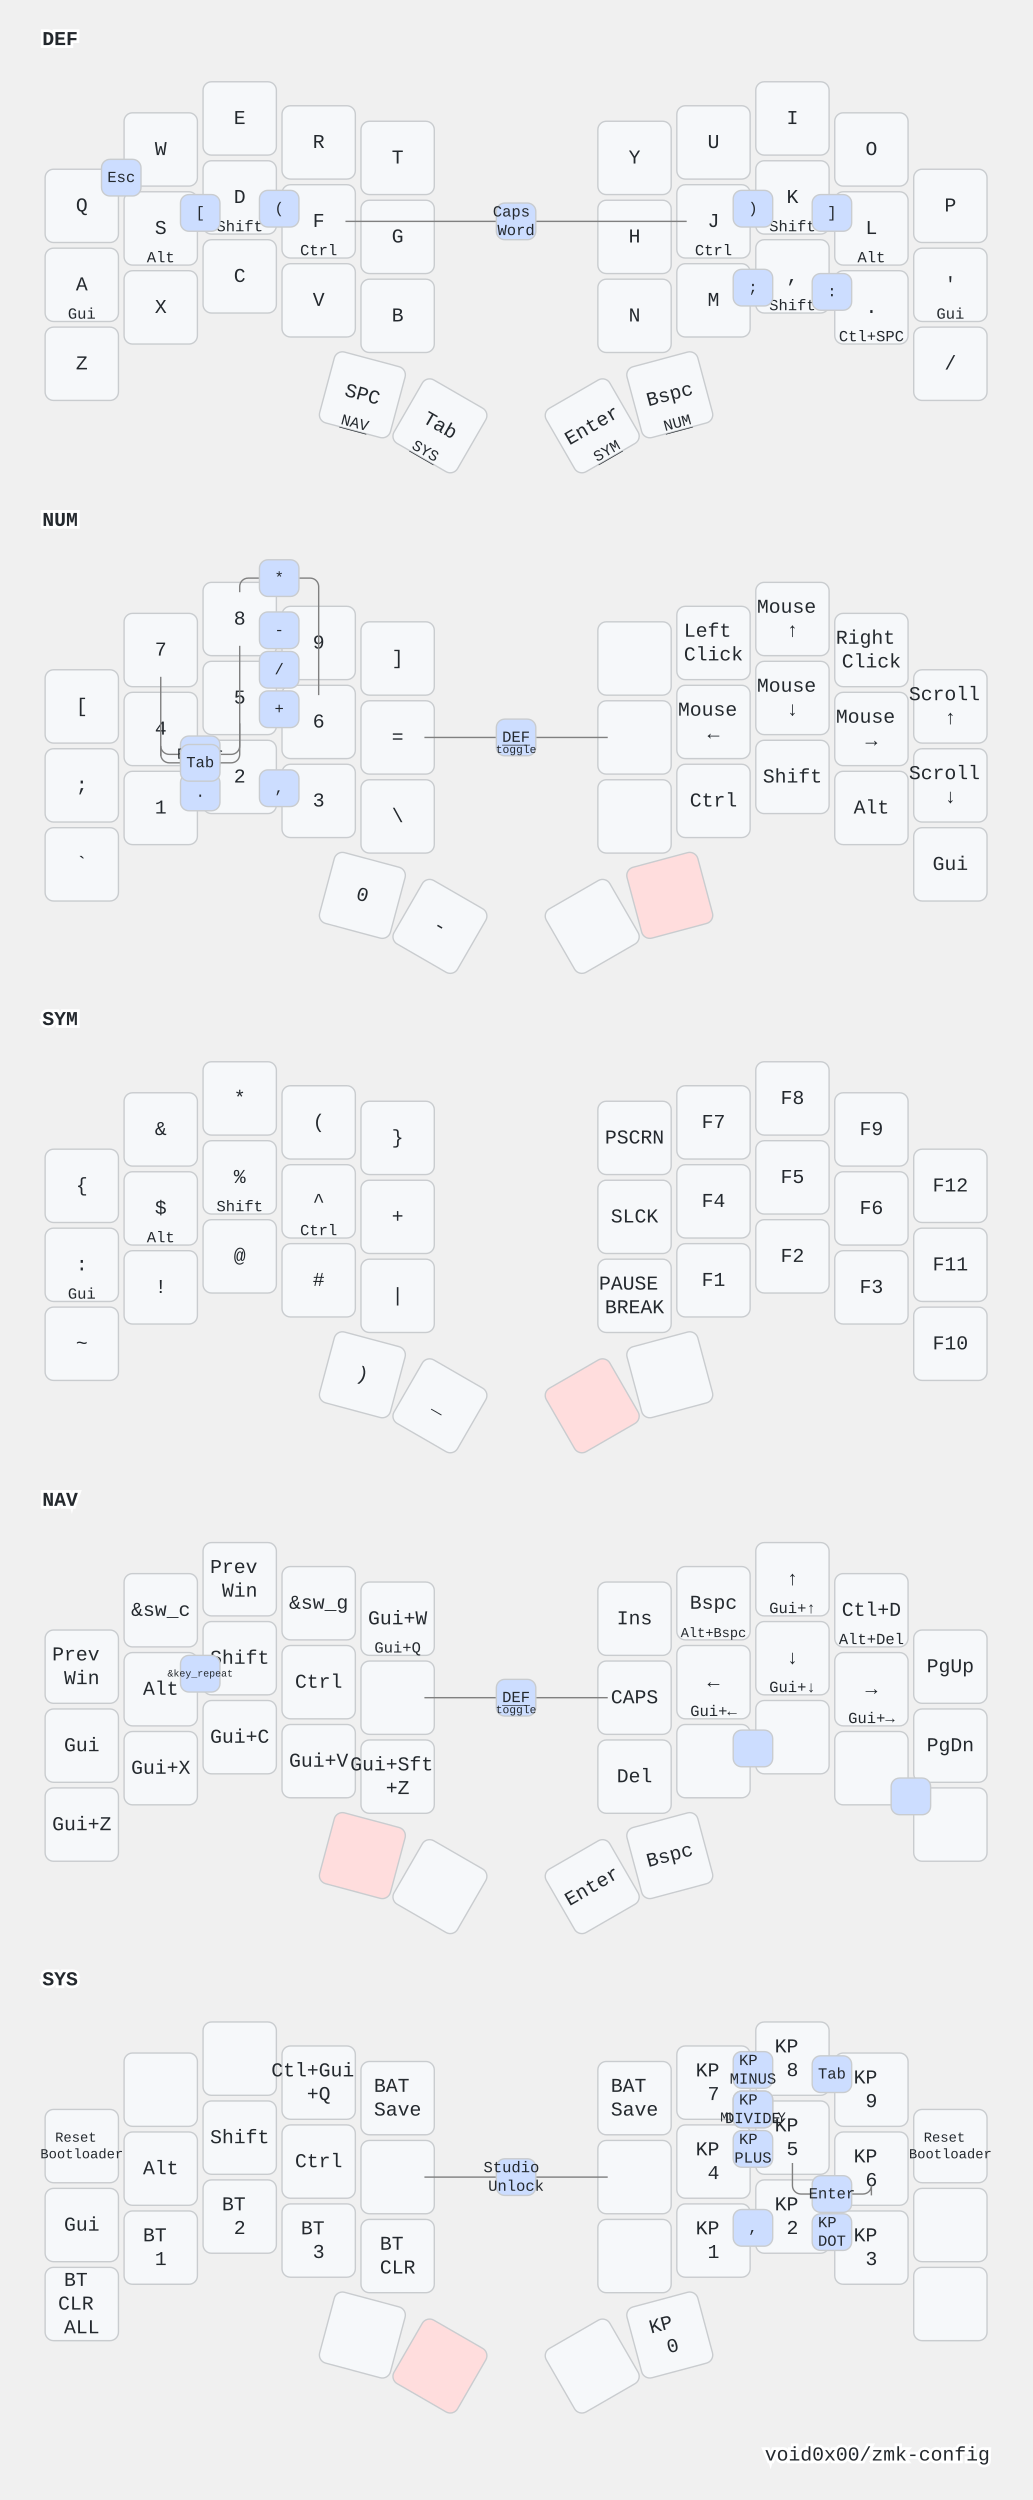
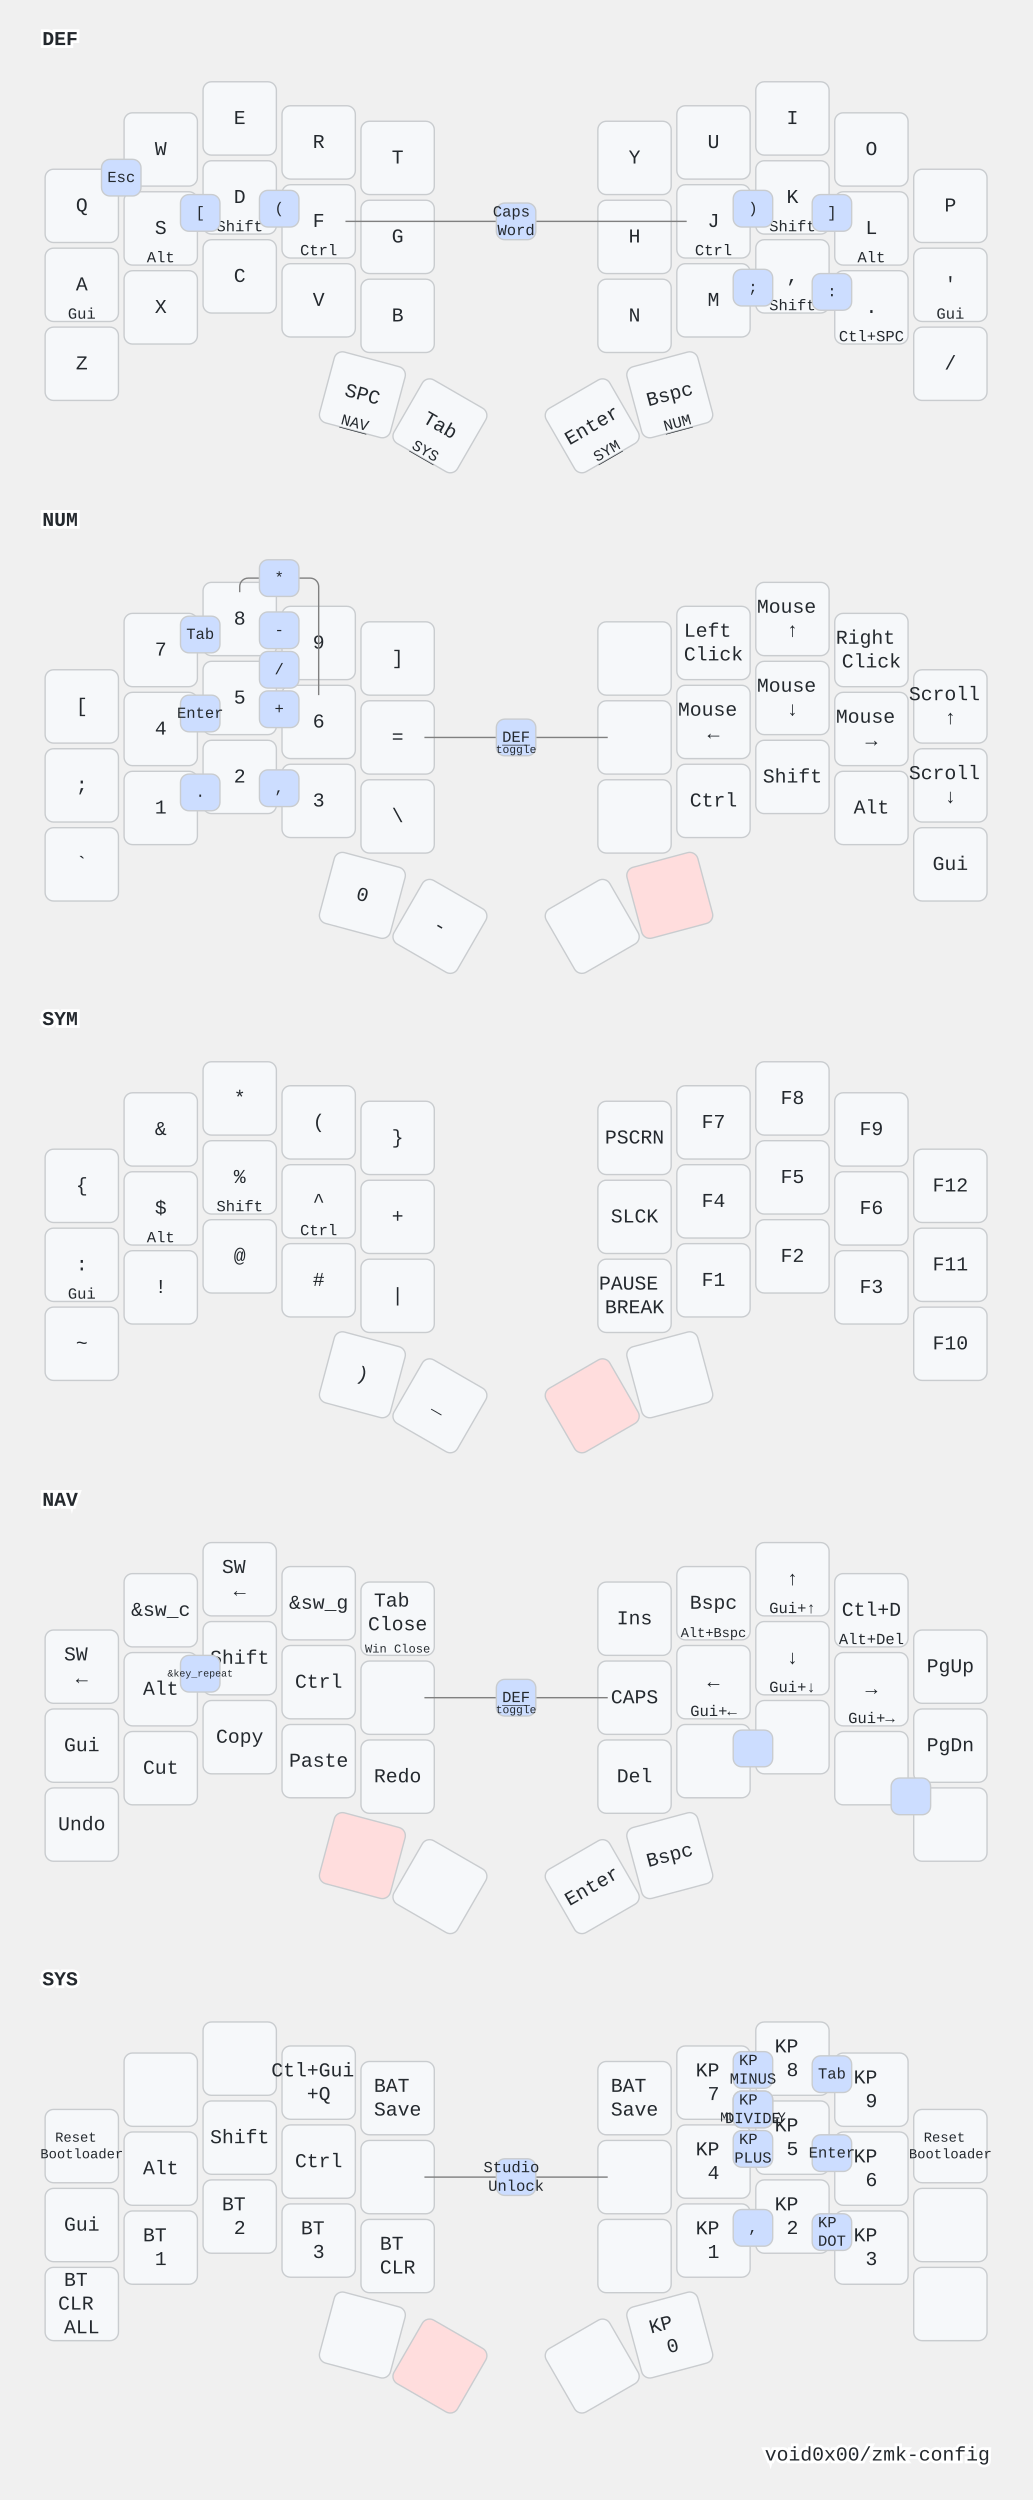
<svg xmlns="http://www.w3.org/2000/svg" xmlns:xlink="http://www.w3.org/1999/xlink" width="732" height="1773" viewBox="0 0 732 1773" class="keymap">
  <defs>/* start glyphs */
<svg id="mdi:play-pause">
      <svg id="mdi-play-pause" viewBox="0 0 24 24">
        <path d="M3,5V19L11,12M13,19H16V5H13M18,5V19H21V5" />
      </svg>
    </svg>
    <svg id="mdi:skip-backward">
      <svg id="mdi-skip-backward" viewBox="0 0 24 24">
        <path d="M20,5V19L13,12M6,5V19H4V5M13,5V19L6,12" />
      </svg>
    </svg>
    <svg id="mdi:skip-forward">
      <svg id="mdi-skip-forward" viewBox="0 0 24 24">
        <path d="M4,5V19L11,12M18,5V19H20V5M11,5V19L18,12" />
      </svg>
    </svg>
    <svg id="mdi:volume-high">
      <svg id="mdi-volume-high" viewBox="0 0 24 24">
        <path d="M14,3.23V5.29C16.89,6.15 19,8.83 19,12C19,15.17 16.89,17.84 14,18.7V20.77C18,19.86 21,16.28 21,12C21,7.72 18,4.14 14,3.23M16.5,12C16.5,10.23 15.5,8.71 14,7.97V16C15.5,15.29 16.5,13.76 16.5,12M3,9V15H7L12,20V4L7,9H3Z" />
      </svg>
    </svg>
    <svg id="mdi:volume-medium">
      <svg id="mdi-volume-medium" viewBox="0 0 24 24">
        <path d="M5,9V15H9L14,20V4L9,9M18.5,12C18.5,10.23 17.5,8.71 16,7.97V16C17.5,15.29 18.5,13.76 18.5,12Z" />
      </svg>
    </svg>
    <svg id="mdi:volume-off">
      <svg id="mdi-volume-off" viewBox="0 0 24 24">
        <path d="M12,4L9.91,6.09L12,8.18M4.27,3L3,4.27L7.73,9H3V15H7L12,20V13.27L16.25,17.53C15.58,18.04 14.83,18.46 14,18.7V20.77C15.38,20.45 16.63,19.82 17.68,18.96L19.73,21L21,19.73L12,10.73M19,12C19,12.94 18.8,13.82 18.46,14.64L19.97,16.15C20.62,14.91 21,13.5 21,12C21,7.72 18,4.14 14,3.23V5.29C16.89,6.15 19,8.83 19,12M16.5,12C16.5,10.23 15.5,8.71 14,7.97V10.18L16.45,12.63C16.5,12.43 16.5,12.21 16.5,12Z" />
      </svg>
    </svg>
  </defs>/* end glyphs */
<style>/* inherit to force styles through use tags */
svg path {
    fill: inherit;
}

/* font and background color specifications */
svg.keymap {
    font-family: SFMono-Regular,Consolas,Liberation Mono,Menlo,monospace;
    font-size: 14px;
    font-kerning: normal;
    text-rendering: optimizeLegibility;
    fill: #24292e;
}

/* default key styling */
rect.key {
    fill: #f6f8fa;
}

rect.key, rect.combo {
    stroke: #c9cccf;
    stroke-width: 1;
}

/* default key side styling, only used is draw_key_sides is set */
rect.side {
    filter: brightness(90%);
}

/* color accent for combo boxes */
rect.combo, rect.combo-separate {
    fill: #cdf;
}

/* color accent for held keys */
rect.held, rect.combo.held {
    fill: #fdd;
}

/* color accent for ghost (optional) keys */
rect.ghost, rect.combo.ghost {
    stroke-dasharray: 4, 4;
    stroke-width: 2;
}

text {
    text-anchor: middle;
    dominant-baseline: middle;
}

/* styling for layer labels */
text.label {
    font-weight: bold;
    text-anchor: start;
    stroke: white;
    stroke-width: 4;
    paint-order: stroke;
}

/* styling for optional footer */
text.footer {
    text-anchor: end;
    dominant-baseline: auto;
    stroke: white;
    stroke-width: 4;
    paint-order: stroke;
}

/* styling for combo tap, and key non-tap label text */
text.combo, text.hold, text.shifted, text.left, text.right, text.tl, text.tr, text.bl, text.br {
    font-size: 11px;
}

text.hold, text.bl, text.br {
    text-anchor: middle;
    dominant-baseline: auto;
}

text.shifted, text.tl, text.tr {
    text-anchor: middle;
    dominant-baseline: hanging;
}

text.left, text.tl, text.bl {
    text-anchor: start;
}

text.right, text.tr, text.br {
    text-anchor: end;
}

text.layer-activator {
    text-decoration: underline;
}

/* styling for hold/shifted label text in combo box */
text.combo.hold, text.combo.shifted, text.combo.left, text.combo.right {
    font-size: 8px;
}

/* lighter symbol for transparent keys */
text.trans {
    fill: #7b7e81;
}

/* styling for combo dendrons */
path.combo {
    stroke-width: 1;
    stroke: gray;
    fill: none;
}

/* Start Tabler Icons Cleanup */
/* cannot use height/width with glyphs */
.icon-tabler &gt; path {
    fill: inherit;
    stroke: inherit;
    stroke-width: 2;
}
/* hide tabler's default box */
.icon-tabler &gt; path[stroke="none"][fill="none"] {
    visibility: hidden;
}
/* End Tabler Icons Cleanup */

@media (prefers-color-scheme: dark) {
svg.keymap { fill: #d1d6db; }
rect.key { fill: #3f4750; }
rect.key, rect.combo { stroke: #60666c; }
rect.combo, rect.combo-separate { fill: #1f3d7a; }
rect.held, rect.combo.held { fill: #854747; }
text.label, text.footer { stroke: black; }
text.trans { fill: #7e8184; }
path.combo { stroke: #7f7f7f; }

}</style>
  <g transform="translate(30, 0)" class="layer-DEF">
    <text x="0" y="28" class="label" id="DEF">DEF</text>
    <g transform="translate(0, 56)">
      <g transform="translate(28, 90)" class="key keypos-0">
        <rect rx="6" ry="6" x="-26" y="-26" width="52" height="52" class="key" />
        <text x="0" y="0" class="key tap">Q</text>
      </g>
      <g transform="translate(84, 50)" class="key keypos-1">
        <rect rx="6" ry="6" x="-26" y="-26" width="52" height="52" class="key" />
        <text x="0" y="0" class="key tap">W</text>
      </g>
      <g transform="translate(140, 28)" class="key keypos-2">
        <rect rx="6" ry="6" x="-26" y="-26" width="52" height="52" class="key" />
        <text x="0" y="0" class="key tap">E</text>
      </g>
      <g transform="translate(196, 45)" class="key keypos-3">
        <rect rx="6" ry="6" x="-26" y="-26" width="52" height="52" class="key" />
        <text x="0" y="0" class="key tap">R</text>
      </g>
      <g transform="translate(252, 56)" class="key keypos-4">
        <rect rx="6" ry="6" x="-26" y="-26" width="52" height="52" class="key" />
        <text x="0" y="0" class="key tap">T</text>
      </g>
      <g transform="translate(420, 56)" class="key keypos-5">
        <rect rx="6" ry="6" x="-26" y="-26" width="52" height="52" class="key" />
        <text x="0" y="0" class="key tap">Y</text>
      </g>
      <g transform="translate(476, 45)" class="key keypos-6">
        <rect rx="6" ry="6" x="-26" y="-26" width="52" height="52" class="key" />
        <text x="0" y="0" class="key tap">U</text>
      </g>
      <g transform="translate(532, 28)" class="key keypos-7">
        <rect rx="6" ry="6" x="-26" y="-26" width="52" height="52" class="key" />
        <text x="0" y="0" class="key tap">I</text>
      </g>
      <g transform="translate(588, 50)" class="key keypos-8">
        <rect rx="6" ry="6" x="-26" y="-26" width="52" height="52" class="key" />
        <text x="0" y="0" class="key tap">O</text>
      </g>
      <g transform="translate(644, 90)" class="key keypos-9">
        <rect rx="6" ry="6" x="-26" y="-26" width="52" height="52" class="key" />
        <text x="0" y="0" class="key tap">P</text>
      </g>
      <g transform="translate(28, 146)" class="key keypos-10">
        <rect rx="6" ry="6" x="-26" y="-26" width="52" height="52" class="key" />
        <text x="0" y="0" class="key tap">A</text>
        <text x="0" y="24" class="key hold">Gui</text>
      </g>
      <g transform="translate(84, 106)" class="key keypos-11">
        <rect rx="6" ry="6" x="-26" y="-26" width="52" height="52" class="key" />
        <text x="0" y="0" class="key tap">S</text>
        <text x="0" y="24" class="key hold">Alt</text>
      </g>
      <g transform="translate(140, 84)" class="key keypos-12">
        <rect rx="6" ry="6" x="-26" y="-26" width="52" height="52" class="key" />
        <text x="0" y="0" class="key tap">D</text>
        <text x="0" y="24" class="key hold">Shift</text>
      </g>
      <g transform="translate(196, 101)" class="key keypos-13">
        <rect rx="6" ry="6" x="-26" y="-26" width="52" height="52" class="key" />
        <text x="0" y="0" class="key tap">F</text>
        <text x="0" y="24" class="key hold">Ctrl</text>
      </g>
      <g transform="translate(252, 112)" class="key keypos-14">
        <rect rx="6" ry="6" x="-26" y="-26" width="52" height="52" class="key" />
        <text x="0" y="0" class="key tap">G</text>
      </g>
      <g transform="translate(420, 112)" class="key keypos-15">
        <rect rx="6" ry="6" x="-26" y="-26" width="52" height="52" class="key" />
        <text x="0" y="0" class="key tap">H</text>
      </g>
      <g transform="translate(476, 101)" class="key keypos-16">
        <rect rx="6" ry="6" x="-26" y="-26" width="52" height="52" class="key" />
        <text x="0" y="0" class="key tap">J</text>
        <text x="0" y="24" class="key hold">Ctrl</text>
      </g>
      <g transform="translate(532, 84)" class="key keypos-17">
        <rect rx="6" ry="6" x="-26" y="-26" width="52" height="52" class="key" />
        <text x="0" y="0" class="key tap">K</text>
        <text x="0" y="24" class="key hold">Shift</text>
      </g>
      <g transform="translate(588, 106)" class="key keypos-18">
        <rect rx="6" ry="6" x="-26" y="-26" width="52" height="52" class="key" />
        <text x="0" y="0" class="key tap">L</text>
        <text x="0" y="24" class="key hold">Alt</text>
      </g>
      <g transform="translate(644, 146)" class="key keypos-19">
        <rect rx="6" ry="6" x="-26" y="-26" width="52" height="52" class="key" />
        <text x="0" y="0" class="key tap">'</text>
        <text x="0" y="24" class="key hold">Gui</text>
      </g>
      <g transform="translate(28, 202)" class="key keypos-20">
        <rect rx="6" ry="6" x="-26" y="-26" width="52" height="52" class="key" />
        <text x="0" y="0" class="key tap">Z</text>
      </g>
      <g transform="translate(84, 162)" class="key keypos-21">
        <rect rx="6" ry="6" x="-26" y="-26" width="52" height="52" class="key" />
        <text x="0" y="0" class="key tap">X</text>
      </g>
      <g transform="translate(140, 140)" class="key keypos-22">
        <rect rx="6" ry="6" x="-26" y="-26" width="52" height="52" class="key" />
        <text x="0" y="0" class="key tap">C</text>
      </g>
      <g transform="translate(196, 157)" class="key keypos-23">
        <rect rx="6" ry="6" x="-26" y="-26" width="52" height="52" class="key" />
        <text x="0" y="0" class="key tap">V</text>
      </g>
      <g transform="translate(252, 168)" class="key keypos-24">
        <rect rx="6" ry="6" x="-26" y="-26" width="52" height="52" class="key" />
        <text x="0" y="0" class="key tap">B</text>
      </g>
      <g transform="translate(420, 168)" class="key keypos-25">
        <rect rx="6" ry="6" x="-26" y="-26" width="52" height="52" class="key" />
        <text x="0" y="0" class="key tap">N</text>
      </g>
      <g transform="translate(476, 157)" class="key keypos-26">
        <rect rx="6" ry="6" x="-26" y="-26" width="52" height="52" class="key" />
        <text x="0" y="0" class="key tap">M</text>
      </g>
      <g transform="translate(532, 140)" class="key keypos-27">
        <rect rx="6" ry="6" x="-26" y="-26" width="52" height="52" class="key" />
        <text x="0" y="0" class="key tap">,</text>
        <text x="0" y="24" class="key hold">Shift</text>
      </g>
      <g transform="translate(588, 162)" class="key keypos-28">
        <rect rx="6" ry="6" x="-26" y="-26" width="52" height="52" class="key" />
        <text x="0" y="0" class="key tap">.</text>
        <text x="0" y="24" class="key hold">Ctl+SPC</text>
      </g>
      <g transform="translate(644, 202)" class="key keypos-29">
        <rect rx="6" ry="6" x="-26" y="-26" width="52" height="52" class="key" />
        <text x="0" y="0" class="key tap">/</text>
      </g>
      <g transform="translate(227, 224) rotate(15.0)" class="key keypos-30">
        <rect rx="6" ry="6" x="-26" y="-26" width="52" height="52" class="key" />
        <text x="0" y="0" class="key tap">SPC</text>
        <a href="#NAV">
          <text x="0" y="24" class="key hold layer-activator">NAV</text>
        </a>
      </g>
      <g transform="translate(282, 246) rotate(30.0)" class="key keypos-31">
        <rect rx="6" ry="6" x="-26" y="-26" width="52" height="52" class="key" />
        <text x="0" y="0" class="key tap">Tab</text>
        <a href="#SYS">
          <text x="0" y="24" class="key hold layer-activator">SYS</text>
        </a>
      </g>
      <g transform="translate(390, 246) rotate(-30.0)" class="key keypos-32">
        <rect rx="6" ry="6" x="-26" y="-26" width="52" height="52" class="key" />
        <text x="0" y="0" class="key tap">Enter</text>
        <a href="#SYM">
          <text x="0" y="24" class="key hold layer-activator">SYM</text>
        </a>
      </g>
      <g transform="translate(445, 224) rotate(-15.0)" class="key keypos-33">
        <rect rx="6" ry="6" x="-26" y="-26" width="52" height="52" class="key" />
        <text x="0" y="0" class="key tap">Bspc</text>
        <a href="#NUM">
          <text x="0" y="24" class="key hold layer-activator">NUM</text>
        </a>
      </g>
      <g class="combo combopos-0">
        <rect rx="6" ry="6" x="42" y="57" width="28" height="26" class="combo" />
        <text x="56" y="70" class="combo tap">Esc</text>
      </g>
      <g class="combo combopos-1">
        <rect rx="6" ry="6" x="154" y="79" width="28" height="26" class="combo" />
        <text x="168" y="92" class="combo tap">(</text>
      </g>
      <g class="combo combopos-2">
        <rect rx="6" ry="6" x="490" y="79" width="28" height="26" class="combo" />
        <text x="504" y="92" class="combo tap">)</text>
      </g>
      <g class="combo combopos-3">
        <rect rx="6" ry="6" x="98" y="82" width="28" height="26" class="combo" />
        <text x="112" y="95" class="combo tap">[</text>
      </g>
      <g class="combo combopos-4">
        <rect rx="6" ry="6" x="546" y="82" width="28" height="26" class="combo" />
        <text x="560" y="95" class="combo tap">]</text>
      </g>
      <g class="combo combopos-5">
        <rect rx="6" ry="6" x="490" y="135" width="28" height="26" class="combo" />
        <text x="504" y="148" class="combo tap">;</text>
      </g>
      <g class="combo combopos-6">
        <rect rx="6" ry="6" x="546" y="138" width="28" height="26" class="combo" />
        <text x="560" y="151" class="combo tap">:</text>
      </g>
      <g class="combo combopos-7">
        <path d="M336,101 l-121,0" class="combo" />
        <path d="M336,101 l121,0" class="combo" />
        <rect rx="6" ry="6" x="322" y="88" width="28" height="26" class="combo" />
        <text x="336" y="101" class="combo tap">
          <tspan x="336" dy="-0.6em">Caps</tspan>
          <tspan x="336" dy="1.2em">Word</tspan>
        </text>
      </g>
    </g>
  </g>
  <g transform="translate(30, 341)" class="layer-NUM">
    <text x="0" y="28" class="label" id="NUM">NUM</text>
    <g transform="translate(0, 70)">
      <g transform="translate(28, 90)" class="key keypos-0">
        <rect rx="6" ry="6" x="-26" y="-26" width="52" height="52" class="key" />
        <text x="0" y="0" class="key tap">[</text>
      </g>
      <g transform="translate(84, 50)" class="key keypos-1">
        <rect rx="6" ry="6" x="-26" y="-26" width="52" height="52" class="key" />
        <text x="0" y="0" class="key tap">7</text>
      </g>
      <g transform="translate(140, 28)" class="key keypos-2">
        <rect rx="6" ry="6" x="-26" y="-26" width="52" height="52" class="key" />
        <text x="0" y="0" class="key tap">8</text>
      </g>
      <g transform="translate(196, 45)" class="key keypos-3">
        <rect rx="6" ry="6" x="-26" y="-26" width="52" height="52" class="key" />
        <text x="0" y="0" class="key tap">9</text>
      </g>
      <g transform="translate(252, 56)" class="key keypos-4">
        <rect rx="6" ry="6" x="-26" y="-26" width="52" height="52" class="key" />
        <text x="0" y="0" class="key tap">]</text>
      </g>
      <g transform="translate(420, 56)" class="key keypos-5">
        <rect rx="6" ry="6" x="-26" y="-26" width="52" height="52" class="key" />
      </g>
      <g transform="translate(476, 45)" class="key keypos-6">
        <rect rx="6" ry="6" x="-26" y="-26" width="52" height="52" class="key" />
        <text x="0" y="0" class="key tap">
          <tspan x="0" dy="-0.6em">Left</tspan>
          <tspan x="0" dy="1.2em">Click</tspan>
        </text>
      </g>
      <g transform="translate(532, 28)" class="key keypos-7">
        <rect rx="6" ry="6" x="-26" y="-26" width="52" height="52" class="key" />
        <text x="0" y="0" class="key tap">
          <tspan x="0" dy="-0.6em">Mouse</tspan>
          <tspan x="0" dy="1.2em">↑</tspan>
        </text>
      </g>
      <g transform="translate(588, 50)" class="key keypos-8">
        <rect rx="6" ry="6" x="-26" y="-26" width="52" height="52" class="key" />
        <text x="0" y="0" class="key tap">
          <tspan x="0" dy="-0.6em">Right</tspan>
          <tspan x="0" dy="1.2em">Click</tspan>
        </text>
      </g>
      <g transform="translate(644, 90)" class="key keypos-9">
        <rect rx="6" ry="6" x="-26" y="-26" width="52" height="52" class="key" />
        <text x="0" y="0" class="key tap">
          <tspan x="0" dy="-0.6em">Scroll</tspan>
          <tspan x="0" dy="1.2em">↑</tspan>
        </text>
      </g>
      <g transform="translate(28, 146)" class="key keypos-10">
        <rect rx="6" ry="6" x="-26" y="-26" width="52" height="52" class="key" />
        <text x="0" y="0" class="key tap">;</text>
      </g>
      <g transform="translate(84, 106)" class="key keypos-11">
        <rect rx="6" ry="6" x="-26" y="-26" width="52" height="52" class="key" />
        <text x="0" y="0" class="key tap">4</text>
      </g>
      <g transform="translate(140, 84)" class="key keypos-12">
        <rect rx="6" ry="6" x="-26" y="-26" width="52" height="52" class="key" />
        <text x="0" y="0" class="key tap">5</text>
      </g>
      <g transform="translate(196, 101)" class="key keypos-13">
        <rect rx="6" ry="6" x="-26" y="-26" width="52" height="52" class="key" />
        <text x="0" y="0" class="key tap">6</text>
      </g>
      <g transform="translate(252, 112)" class="key keypos-14">
        <rect rx="6" ry="6" x="-26" y="-26" width="52" height="52" class="key" />
        <text x="0" y="0" class="key tap">=</text>
      </g>
      <g transform="translate(420, 112)" class="key keypos-15">
        <rect rx="6" ry="6" x="-26" y="-26" width="52" height="52" class="key" />
      </g>
      <g transform="translate(476, 101)" class="key keypos-16">
        <rect rx="6" ry="6" x="-26" y="-26" width="52" height="52" class="key" />
        <text x="0" y="0" class="key tap">
          <tspan x="0" dy="-0.6em">Mouse</tspan>
          <tspan x="0" dy="1.2em">←</tspan>
        </text>
      </g>
      <g transform="translate(532, 84)" class="key keypos-17">
        <rect rx="6" ry="6" x="-26" y="-26" width="52" height="52" class="key" />
        <text x="0" y="0" class="key tap">
          <tspan x="0" dy="-0.6em">Mouse</tspan>
          <tspan x="0" dy="1.2em">↓</tspan>
        </text>
      </g>
      <g transform="translate(588, 106)" class="key keypos-18">
        <rect rx="6" ry="6" x="-26" y="-26" width="52" height="52" class="key" />
        <text x="0" y="0" class="key tap">
          <tspan x="0" dy="-0.6em">Mouse</tspan>
          <tspan x="0" dy="1.2em">→</tspan>
        </text>
      </g>
      <g transform="translate(644, 146)" class="key keypos-19">
        <rect rx="6" ry="6" x="-26" y="-26" width="52" height="52" class="key" />
        <text x="0" y="0" class="key tap">
          <tspan x="0" dy="-0.6em">Scroll</tspan>
          <tspan x="0" dy="1.2em">↓</tspan>
        </text>
      </g>
      <g transform="translate(28, 202)" class="key keypos-20">
        <rect rx="6" ry="6" x="-26" y="-26" width="52" height="52" class="key" />
        <text x="0" y="0" class="key tap">`</text>
      </g>
      <g transform="translate(84, 162)" class="key keypos-21">
        <rect rx="6" ry="6" x="-26" y="-26" width="52" height="52" class="key" />
        <text x="0" y="0" class="key tap">1</text>
      </g>
      <g transform="translate(140, 140)" class="key keypos-22">
        <rect rx="6" ry="6" x="-26" y="-26" width="52" height="52" class="key" />
        <text x="0" y="0" class="key tap">2</text>
      </g>
      <g transform="translate(196, 157)" class="key keypos-23">
        <rect rx="6" ry="6" x="-26" y="-26" width="52" height="52" class="key" />
        <text x="0" y="0" class="key tap">3</text>
      </g>
      <g transform="translate(252, 168)" class="key keypos-24">
        <rect rx="6" ry="6" x="-26" y="-26" width="52" height="52" class="key" />
        <text x="0" y="0" class="key tap">\</text>
      </g>
      <g transform="translate(420, 168)" class="key keypos-25">
        <rect rx="6" ry="6" x="-26" y="-26" width="52" height="52" class="key" />
      </g>
      <g transform="translate(476, 157)" class="key keypos-26">
        <rect rx="6" ry="6" x="-26" y="-26" width="52" height="52" class="key" />
        <text x="0" y="0" class="key tap">Ctrl</text>
      </g>
      <g transform="translate(532, 140)" class="key keypos-27">
        <rect rx="6" ry="6" x="-26" y="-26" width="52" height="52" class="key" />
        <text x="0" y="0" class="key tap">Shift</text>
      </g>
      <g transform="translate(588, 162)" class="key keypos-28">
        <rect rx="6" ry="6" x="-26" y="-26" width="52" height="52" class="key" />
        <text x="0" y="0" class="key tap">Alt</text>
      </g>
      <g transform="translate(644, 202)" class="key keypos-29">
        <rect rx="6" ry="6" x="-26" y="-26" width="52" height="52" class="key" />
        <text x="0" y="0" class="key tap">Gui</text>
      </g>
      <g transform="translate(227, 224) rotate(15.0)" class="key keypos-30">
        <rect rx="6" ry="6" x="-26" y="-26" width="52" height="52" class="key" />
        <text x="0" y="0" class="key tap">0</text>
      </g>
      <g transform="translate(282, 246) rotate(30.0)" class="key keypos-31">
        <rect rx="6" ry="6" x="-26" y="-26" width="52" height="52" class="key" />
        <text x="0" y="0" class="key tap">-</text>
      </g>
      <g transform="translate(390, 246) rotate(-30.0)" class="key trans keypos-32">
        <rect rx="6" ry="6" x="-26" y="-26" width="52" height="52" class="key trans" />
      </g>
      <g transform="translate(445, 224) rotate(-15.0)" class="key held keypos-33">
        <rect rx="6" ry="6" x="-26" y="-26" width="52" height="52" class="key held" />
      </g>
      <g class="combo combopos-0">
        <path d="M336,112 l-65,0" class="combo" />
        <path d="M336,112 l65,0" class="combo" />
        <rect rx="6" ry="6" x="322" y="99" width="28" height="26" class="combo" />
        <a href="#DEF">
          <text x="336" y="112" class="combo tap layer-activator">DEF</text>
        </a>
        <text x="336" y="123" class="combo hold">toggle</text>
      </g>
      <g class="combo combopos-1">
        <rect rx="6" ry="6" x="154" y="79" width="28" height="26" class="combo" />
        <text x="168" y="92" class="combo tap">+</text>
      </g>
      <g class="combo combopos-2">
        <rect rx="6" ry="6" x="154" y="23" width="28" height="26" class="combo" />
        <text x="168" y="36" class="combo tap">-</text>
      </g>
      <g class="combo combopos-3">
        <path d="M168,-1 h-22 a6.0,6.0 0 0 0 -6.0,6.0 v4" class="combo" />
        <path d="M168,-1 h22 a6.0,6.0 0 0 1 6.0,6.0 v77" class="combo" />
        <rect rx="6" ry="6" x="154" y="-14" width="28" height="26" class="combo" />
        <text x="168" y="-1" class="combo tap">*</text>
      </g>
      <g class="combo combopos-4">
        <rect rx="6" ry="6" x="154" y="51" width="28" height="26" class="combo" />
        <text x="168" y="64" class="combo tap">/</text>
      </g>
      <g class="combo combopos-5">
        <rect rx="6" ry="6" x="154" y="135" width="28" height="26" class="combo" />
        <text x="168" y="148" class="combo tap">,</text>
      </g>
      <g class="combo combopos-6">
        <rect rx="6" ry="6" x="98" y="138" width="28" height="26" class="combo" />
        <text x="112" y="151" class="combo tap">.</text>
      </g>
      <g class="combo combopos-7">
-         <path d="M112,124 h-22 a6.0,6.0 0 0 1 -6.0,-6.0 v7" class="combo" />
-         <path d="M112,124 h22 a6.0,6.0 0 0 0 6.0,-6.0 v-16" class="combo" />
-         <rect rx="6" ry="6" x="98" y="111" width="28" height="26" class="combo" />
-         <text x="112" y="124" class="combo tap">Enter</text>
+         <rect rx="6" ry="6" x="98" y="82" width="28" height="26" class="combo" />
+         <text x="112" y="95" class="combo tap">Enter</text>
      </g>
      <g class="combo combopos-8">
-         <path d="M112,130 h-22 a6.0,6.0 0 0 1 -6.0,-6.0 v-55" class="combo" />
-         <path d="M112,130 h22 a6.0,6.0 0 0 0 6.0,-6.0 v-77" class="combo" />
-         <rect rx="6" ry="6" x="98" y="117" width="28" height="26" class="combo" />
-         <text x="112" y="130" class="combo tap">Tab</text>
+         <rect rx="6" ry="6" x="98" y="26" width="28" height="26" class="combo" />
+         <text x="112" y="39" class="combo tap">Tab</text>
      </g>
    </g>
  </g>
  <g transform="translate(30, 695)" class="layer-SYM">
    <text x="0" y="28" class="label" id="SYM">SYM</text>
    <g transform="translate(0, 56)">
      <g transform="translate(28, 90)" class="key keypos-0">
        <rect rx="6" ry="6" x="-26" y="-26" width="52" height="52" class="key" />
        <text x="0" y="0" class="key tap">{</text>
      </g>
      <g transform="translate(84, 50)" class="key keypos-1">
        <rect rx="6" ry="6" x="-26" y="-26" width="52" height="52" class="key" />
        <text x="0" y="0" class="key tap">&amp;</text>
      </g>
      <g transform="translate(140, 28)" class="key keypos-2">
        <rect rx="6" ry="6" x="-26" y="-26" width="52" height="52" class="key" />
        <text x="0" y="0" class="key tap">*</text>
      </g>
      <g transform="translate(196, 45)" class="key keypos-3">
        <rect rx="6" ry="6" x="-26" y="-26" width="52" height="52" class="key" />
        <text x="0" y="0" class="key tap">(</text>
      </g>
      <g transform="translate(252, 56)" class="key keypos-4">
        <rect rx="6" ry="6" x="-26" y="-26" width="52" height="52" class="key" />
        <text x="0" y="0" class="key tap">}</text>
      </g>
      <g transform="translate(420, 56)" class="key keypos-5">
        <rect rx="6" ry="6" x="-26" y="-26" width="52" height="52" class="key" />
        <text x="0" y="0" class="key tap">PSCRN</text>
      </g>
      <g transform="translate(476, 45)" class="key keypos-6">
        <rect rx="6" ry="6" x="-26" y="-26" width="52" height="52" class="key" />
        <text x="0" y="0" class="key tap">F7</text>
      </g>
      <g transform="translate(532, 28)" class="key keypos-7">
        <rect rx="6" ry="6" x="-26" y="-26" width="52" height="52" class="key" />
        <text x="0" y="0" class="key tap">F8</text>
      </g>
      <g transform="translate(588, 50)" class="key keypos-8">
        <rect rx="6" ry="6" x="-26" y="-26" width="52" height="52" class="key" />
        <text x="0" y="0" class="key tap">F9</text>
      </g>
      <g transform="translate(644, 90)" class="key keypos-9">
        <rect rx="6" ry="6" x="-26" y="-26" width="52" height="52" class="key" />
        <text x="0" y="0" class="key tap">F12</text>
      </g>
      <g transform="translate(28, 146)" class="key keypos-10">
        <rect rx="6" ry="6" x="-26" y="-26" width="52" height="52" class="key" />
        <text x="0" y="0" class="key tap">:</text>
        <text x="0" y="24" class="key hold">Gui</text>
      </g>
      <g transform="translate(84, 106)" class="key keypos-11">
        <rect rx="6" ry="6" x="-26" y="-26" width="52" height="52" class="key" />
        <text x="0" y="0" class="key tap">$</text>
        <text x="0" y="24" class="key hold">Alt</text>
      </g>
      <g transform="translate(140, 84)" class="key keypos-12">
        <rect rx="6" ry="6" x="-26" y="-26" width="52" height="52" class="key" />
        <text x="0" y="0" class="key tap">%</text>
        <text x="0" y="24" class="key hold">Shift</text>
      </g>
      <g transform="translate(196, 101)" class="key keypos-13">
        <rect rx="6" ry="6" x="-26" y="-26" width="52" height="52" class="key" />
        <text x="0" y="0" class="key tap">^</text>
        <text x="0" y="24" class="key hold">Ctrl</text>
      </g>
      <g transform="translate(252, 112)" class="key keypos-14">
        <rect rx="6" ry="6" x="-26" y="-26" width="52" height="52" class="key" />
        <text x="0" y="0" class="key tap">+</text>
      </g>
      <g transform="translate(420, 112)" class="key keypos-15">
        <rect rx="6" ry="6" x="-26" y="-26" width="52" height="52" class="key" />
        <text x="0" y="0" class="key tap">SLCK</text>
      </g>
      <g transform="translate(476, 101)" class="key keypos-16">
        <rect rx="6" ry="6" x="-26" y="-26" width="52" height="52" class="key" />
        <text x="0" y="0" class="key tap">F4</text>
      </g>
      <g transform="translate(532, 84)" class="key keypos-17">
        <rect rx="6" ry="6" x="-26" y="-26" width="52" height="52" class="key" />
        <text x="0" y="0" class="key tap">F5</text>
      </g>
      <g transform="translate(588, 106)" class="key keypos-18">
        <rect rx="6" ry="6" x="-26" y="-26" width="52" height="52" class="key" />
        <text x="0" y="0" class="key tap">F6</text>
      </g>
      <g transform="translate(644, 146)" class="key keypos-19">
        <rect rx="6" ry="6" x="-26" y="-26" width="52" height="52" class="key" />
        <text x="0" y="0" class="key tap">F11</text>
      </g>
      <g transform="translate(28, 202)" class="key keypos-20">
        <rect rx="6" ry="6" x="-26" y="-26" width="52" height="52" class="key" />
        <text x="0" y="0" class="key tap">~</text>
      </g>
      <g transform="translate(84, 162)" class="key keypos-21">
        <rect rx="6" ry="6" x="-26" y="-26" width="52" height="52" class="key" />
        <text x="0" y="0" class="key tap">!</text>
      </g>
      <g transform="translate(140, 140)" class="key keypos-22">
        <rect rx="6" ry="6" x="-26" y="-26" width="52" height="52" class="key" />
        <text x="0" y="0" class="key tap">@</text>
      </g>
      <g transform="translate(196, 157)" class="key keypos-23">
        <rect rx="6" ry="6" x="-26" y="-26" width="52" height="52" class="key" />
        <text x="0" y="0" class="key tap">#</text>
      </g>
      <g transform="translate(252, 168)" class="key keypos-24">
        <rect rx="6" ry="6" x="-26" y="-26" width="52" height="52" class="key" />
        <text x="0" y="0" class="key tap">|</text>
      </g>
      <g transform="translate(420, 168)" class="key keypos-25">
        <rect rx="6" ry="6" x="-26" y="-26" width="52" height="52" class="key" />
        <text x="0" y="0" class="key tap">
          <tspan x="0" dy="-0.6em">PAUSE</tspan>
          <tspan x="0" dy="1.2em">BREAK</tspan>
        </text>
      </g>
      <g transform="translate(476, 157)" class="key keypos-26">
        <rect rx="6" ry="6" x="-26" y="-26" width="52" height="52" class="key" />
        <text x="0" y="0" class="key tap">F1</text>
      </g>
      <g transform="translate(532, 140)" class="key keypos-27">
        <rect rx="6" ry="6" x="-26" y="-26" width="52" height="52" class="key" />
        <text x="0" y="0" class="key tap">F2</text>
      </g>
      <g transform="translate(588, 162)" class="key keypos-28">
        <rect rx="6" ry="6" x="-26" y="-26" width="52" height="52" class="key" />
        <text x="0" y="0" class="key tap">F3</text>
      </g>
      <g transform="translate(644, 202)" class="key keypos-29">
        <rect rx="6" ry="6" x="-26" y="-26" width="52" height="52" class="key" />
        <text x="0" y="0" class="key tap">F10</text>
      </g>
      <g transform="translate(227, 224) rotate(15.0)" class="key keypos-30">
        <rect rx="6" ry="6" x="-26" y="-26" width="52" height="52" class="key" />
        <text x="0" y="0" class="key tap">)</text>
      </g>
      <g transform="translate(282, 246) rotate(30.0)" class="key keypos-31">
        <rect rx="6" ry="6" x="-26" y="-26" width="52" height="52" class="key" />
        <text x="0" y="0" class="key tap">_</text>
      </g>
      <g transform="translate(390, 246) rotate(-30.0)" class="key held keypos-32">
        <rect rx="6" ry="6" x="-26" y="-26" width="52" height="52" class="key held" />
      </g>
      <g transform="translate(445, 224) rotate(-15.0)" class="key trans keypos-33">
        <rect rx="6" ry="6" x="-26" y="-26" width="52" height="52" class="key trans" />
      </g>
    </g>
  </g>
  <g transform="translate(30, 1036)" class="layer-NAV">
    <text x="0" y="28" class="label" id="NAV">NAV</text>
    <g transform="translate(0, 56)">
      <g transform="translate(28, 90)" class="key keypos-0">
        <rect rx="6" ry="6" x="-26" y="-26" width="52" height="52" class="key" />
        <text x="0" y="0" class="key tap">
-           <tspan x="0" dy="-0.6em">Prev</tspan>
-           <tspan x="0" dy="1.2em">Win</tspan>
+           <tspan x="0" dy="-0.6em">SW</tspan>
+           <tspan x="0" dy="1.2em">←</tspan>
        </text>
      </g>
      <g transform="translate(84, 50)" class="key keypos-1">
        <rect rx="6" ry="6" x="-26" y="-26" width="52" height="52" class="key" />
        <text x="0" y="0" class="key tap">&amp;sw_c</text>
      </g>
      <g transform="translate(140, 28)" class="key keypos-2">
        <rect rx="6" ry="6" x="-26" y="-26" width="52" height="52" class="key" />
        <text x="0" y="0" class="key tap">
-           <tspan x="0" dy="-0.6em">Prev</tspan>
-           <tspan x="0" dy="1.2em">Win</tspan>
+           <tspan x="0" dy="-0.6em">SW</tspan>
+           <tspan x="0" dy="1.2em">←</tspan>
        </text>
      </g>
      <g transform="translate(196, 45)" class="key keypos-3">
        <rect rx="6" ry="6" x="-26" y="-26" width="52" height="52" class="key" />
        <text x="0" y="0" class="key tap">&amp;sw_g</text>
      </g>
      <g transform="translate(252, 56)" class="key keypos-4">
        <rect rx="6" ry="6" x="-26" y="-26" width="52" height="52" class="key" />
-         <text x="0" y="0" class="key tap">Gui+W</text>
-         <text x="0" y="24" class="key hold">Gui+Q</text>
+         <text x="0" y="0" class="key tap">
+           <tspan x="0" dy="-0.9em">Tab</tspan>
+           <tspan x="0" dy="1.2em">Close</tspan>
+         </text>
+         <text x="0" y="24" class="key hold">
+           <tspan style="font-size: 78%">Win Close</tspan>
+         </text>
      </g>
      <g transform="translate(420, 56)" class="key keypos-5">
        <rect rx="6" ry="6" x="-26" y="-26" width="52" height="52" class="key" />
        <text x="0" y="0" class="key tap">Ins</text>
      </g>
      <g transform="translate(476, 45)" class="key keypos-6">
        <rect rx="6" ry="6" x="-26" y="-26" width="52" height="52" class="key" />
        <text x="0" y="0" class="key tap">Bspc</text>
        <text x="0" y="24" class="key hold">
          <tspan style="font-size: 88%">Alt+Bspc</tspan>
        </text>
      </g>
      <g transform="translate(532, 28)" class="key keypos-7">
        <rect rx="6" ry="6" x="-26" y="-26" width="52" height="52" class="key" />
        <text x="0" y="0" class="key tap">↑</text>
        <text x="0" y="24" class="key hold">Gui+↑</text>
      </g>
      <g transform="translate(588, 50)" class="key keypos-8">
        <rect rx="6" ry="6" x="-26" y="-26" width="52" height="52" class="key" />
        <text x="0" y="0" class="key tap">Ctl+D</text>
        <text x="0" y="24" class="key hold">Alt+Del</text>
      </g>
      <g transform="translate(644, 90)" class="key keypos-9">
        <rect rx="6" ry="6" x="-26" y="-26" width="52" height="52" class="key" />
        <text x="0" y="0" class="key tap">PgUp</text>
      </g>
      <g transform="translate(28, 146)" class="key keypos-10">
        <rect rx="6" ry="6" x="-26" y="-26" width="52" height="52" class="key" />
        <text x="0" y="0" class="key tap">Gui</text>
      </g>
      <g transform="translate(84, 106)" class="key keypos-11">
        <rect rx="6" ry="6" x="-26" y="-26" width="52" height="52" class="key" />
        <text x="0" y="0" class="key tap">Alt</text>
      </g>
      <g transform="translate(140, 84)" class="key keypos-12">
        <rect rx="6" ry="6" x="-26" y="-26" width="52" height="52" class="key" />
        <text x="0" y="0" class="key tap">Shift</text>
      </g>
      <g transform="translate(196, 101)" class="key keypos-13">
        <rect rx="6" ry="6" x="-26" y="-26" width="52" height="52" class="key" />
        <text x="0" y="0" class="key tap">Ctrl</text>
      </g>
      <g transform="translate(252, 112)" class="key keypos-14">
        <rect rx="6" ry="6" x="-26" y="-26" width="52" height="52" class="key" />
      </g>
      <g transform="translate(420, 112)" class="key keypos-15">
        <rect rx="6" ry="6" x="-26" y="-26" width="52" height="52" class="key" />
        <text x="0" y="0" class="key tap">CAPS</text>
      </g>
      <g transform="translate(476, 101)" class="key keypos-16">
        <rect rx="6" ry="6" x="-26" y="-26" width="52" height="52" class="key" />
        <text x="0" y="0" class="key tap">←</text>
        <text x="0" y="24" class="key hold">Gui+←</text>
      </g>
      <g transform="translate(532, 84)" class="key keypos-17">
        <rect rx="6" ry="6" x="-26" y="-26" width="52" height="52" class="key" />
        <text x="0" y="0" class="key tap">↓</text>
        <text x="0" y="24" class="key hold">Gui+↓</text>
      </g>
      <g transform="translate(588, 106)" class="key keypos-18">
        <rect rx="6" ry="6" x="-26" y="-26" width="52" height="52" class="key" />
        <text x="0" y="0" class="key tap">→</text>
        <text x="0" y="24" class="key hold">Gui+→</text>
      </g>
      <g transform="translate(644, 146)" class="key keypos-19">
        <rect rx="6" ry="6" x="-26" y="-26" width="52" height="52" class="key" />
        <text x="0" y="0" class="key tap">PgDn</text>
      </g>
      <g transform="translate(28, 202)" class="key keypos-20">
        <rect rx="6" ry="6" x="-26" y="-26" width="52" height="52" class="key" />
-         <text x="0" y="0" class="key tap">Gui+Z</text>
+         <text x="0" y="0" class="key tap">Undo</text>
      </g>
      <g transform="translate(84, 162)" class="key keypos-21">
        <rect rx="6" ry="6" x="-26" y="-26" width="52" height="52" class="key" />
-         <text x="0" y="0" class="key tap">Gui+X</text>
+         <text x="0" y="0" class="key tap">Cut</text>
      </g>
      <g transform="translate(140, 140)" class="key keypos-22">
        <rect rx="6" ry="6" x="-26" y="-26" width="52" height="52" class="key" />
-         <text x="0" y="0" class="key tap">Gui+C</text>
+         <text x="0" y="0" class="key tap">Copy</text>
      </g>
      <g transform="translate(196, 157)" class="key keypos-23">
        <rect rx="6" ry="6" x="-26" y="-26" width="52" height="52" class="key" />
-         <text x="0" y="0" class="key tap">Gui+V</text>
+         <text x="0" y="0" class="key tap">Paste</text>
      </g>
      <g transform="translate(252, 168)" class="key keypos-24">
        <rect rx="6" ry="6" x="-26" y="-26" width="52" height="52" class="key" />
-         <text x="0" y="0" class="key tap">
-           <tspan x="0" dy="-0.6em">Gui+Sft</tspan>
-           <tspan x="0" dy="1.2em">+Z</tspan>
-         </text>
+         <text x="0" y="0" class="key tap">Redo</text>
      </g>
      <g transform="translate(420, 168)" class="key keypos-25">
        <rect rx="6" ry="6" x="-26" y="-26" width="52" height="52" class="key" />
        <text x="0" y="0" class="key tap">Del</text>
      </g>
      <g transform="translate(476, 157)" class="key keypos-26">
        <rect rx="6" ry="6" x="-26" y="-26" width="52" height="52" class="key" />
        <use href="#mdi:skip-backward" xlink:href="#mdi:skip-backward" x="-7" y="-7" height="14" width="14.0" class="key tap glyph mdi:skip-backward" />
      </g>
      <g transform="translate(532, 140)" class="key keypos-27">
        <rect rx="6" ry="6" x="-26" y="-26" width="52" height="52" class="key" />
        <use href="#mdi:skip-forward" xlink:href="#mdi:skip-forward" x="-7" y="-7" height="14" width="14.0" class="key tap glyph mdi:skip-forward" />
      </g>
      <g transform="translate(588, 162)" class="key keypos-28">
        <rect rx="6" ry="6" x="-26" y="-26" width="52" height="52" class="key" />
        <use href="#mdi:volume-medium" xlink:href="#mdi:volume-medium" x="-7" y="-7" height="14" width="14.0" class="key tap glyph mdi:volume-medium" />
      </g>
      <g transform="translate(644, 202)" class="key keypos-29">
        <rect rx="6" ry="6" x="-26" y="-26" width="52" height="52" class="key" />
        <use href="#mdi:volume-high" xlink:href="#mdi:volume-high" x="-7" y="-7" height="14" width="14.0" class="key tap glyph mdi:volume-high" />
      </g>
      <g transform="translate(227, 224) rotate(15.0)" class="key held keypos-30">
        <rect rx="6" ry="6" x="-26" y="-26" width="52" height="52" class="key held" />
      </g>
      <g transform="translate(282, 246) rotate(30.0)" class="key trans keypos-31">
        <rect rx="6" ry="6" x="-26" y="-26" width="52" height="52" class="key trans" />
      </g>
      <g transform="translate(390, 246) rotate(-30.0)" class="key keypos-32">
        <rect rx="6" ry="6" x="-26" y="-26" width="52" height="52" class="key" />
        <text x="0" y="0" class="key tap">Enter</text>
      </g>
      <g transform="translate(445, 224) rotate(-15.0)" class="key keypos-33">
        <rect rx="6" ry="6" x="-26" y="-26" width="52" height="52" class="key" />
        <text x="0" y="0" class="key tap">Bspc</text>
      </g>
      <g class="combo combopos-0">
        <rect rx="6" ry="6" x="98" y="82" width="28" height="26" class="combo" />
        <text x="112" y="95" class="combo tap">
          <tspan style="font-size: 64%">&amp;key_repeat</tspan>
        </text>
      </g>
      <g class="combo combopos-1">
        <rect rx="6" ry="6" x="602" y="169" width="28" height="26" class="combo" />
        <use href="#mdi:volume-off" xlink:href="#mdi:volume-off" x="609" y="175" height="14" width="14.0" class="combo tap glyph mdi:volume-off" />
      </g>
      <g class="combo combopos-2">
        <rect rx="6" ry="6" x="490" y="135" width="28" height="26" class="combo" />
        <use href="#mdi:play-pause" xlink:href="#mdi:play-pause" x="497" y="141" height="14" width="14.0" class="combo tap glyph mdi:play-pause" />
      </g>
      <g class="combo combopos-3">
        <path d="M336,112 l-65,0" class="combo" />
        <path d="M336,112 l65,0" class="combo" />
        <rect rx="6" ry="6" x="322" y="99" width="28" height="26" class="combo" />
        <a href="#DEF">
          <text x="336" y="112" class="combo tap layer-activator">DEF</text>
        </a>
        <text x="336" y="123" class="combo hold">toggle</text>
      </g>
    </g>
  </g>
  <g transform="translate(30, 1376)" class="layer-SYS">
    <text x="0" y="28" class="label" id="SYS">SYS</text>
    <g transform="translate(0, 56)">
      <g transform="translate(28, 90)" class="key keypos-0">
        <rect rx="6" ry="6" x="-26" y="-26" width="52" height="52" class="key" />
        <text x="0" y="0" class="key tap">
          <tspan x="0" dy="-0.6em" style="font-size: 70%">Reset</tspan>
          <tspan x="0" dy="1.2em" style="font-size: 70%">Bootloader</tspan>
        </text>
      </g>
      <g transform="translate(84, 50)" class="key keypos-1">
        <rect rx="6" ry="6" x="-26" y="-26" width="52" height="52" class="key" />
      </g>
      <g transform="translate(140, 28)" class="key keypos-2">
        <rect rx="6" ry="6" x="-26" y="-26" width="52" height="52" class="key" />
      </g>
      <g transform="translate(196, 45)" class="key keypos-3">
        <rect rx="6" ry="6" x="-26" y="-26" width="52" height="52" class="key" />
        <text x="0" y="0" class="key tap">
          <tspan x="0" dy="-0.6em">Ctl+Gui</tspan>
          <tspan x="0" dy="1.2em">+Q</tspan>
        </text>
      </g>
      <g transform="translate(252, 56)" class="key keypos-4">
        <rect rx="6" ry="6" x="-26" y="-26" width="52" height="52" class="key" />
        <text x="0" y="0" class="key tap">
          <tspan x="0" dy="-0.6em">BAT</tspan>
          <tspan x="0" dy="1.2em">Save</tspan>
        </text>
      </g>
      <g transform="translate(420, 56)" class="key keypos-5">
        <rect rx="6" ry="6" x="-26" y="-26" width="52" height="52" class="key" />
        <text x="0" y="0" class="key tap">
          <tspan x="0" dy="-0.6em">BAT</tspan>
          <tspan x="0" dy="1.2em">Save</tspan>
        </text>
      </g>
      <g transform="translate(476, 45)" class="key keypos-6">
        <rect rx="6" ry="6" x="-26" y="-26" width="52" height="52" class="key" />
        <text x="0" y="0" class="key tap">
          <tspan x="0" dy="-0.6em">KP</tspan>
          <tspan x="0" dy="1.2em">7</tspan>
        </text>
      </g>
      <g transform="translate(532, 28)" class="key keypos-7">
        <rect rx="6" ry="6" x="-26" y="-26" width="52" height="52" class="key" />
        <text x="0" y="0" class="key tap">
          <tspan x="0" dy="-0.6em">KP</tspan>
          <tspan x="0" dy="1.2em">8</tspan>
        </text>
      </g>
      <g transform="translate(588, 50)" class="key keypos-8">
        <rect rx="6" ry="6" x="-26" y="-26" width="52" height="52" class="key" />
        <text x="0" y="0" class="key tap">
          <tspan x="0" dy="-0.6em">KP</tspan>
          <tspan x="0" dy="1.2em">9</tspan>
        </text>
      </g>
      <g transform="translate(644, 90)" class="key keypos-9">
        <rect rx="6" ry="6" x="-26" y="-26" width="52" height="52" class="key" />
        <text x="0" y="0" class="key tap">
          <tspan x="0" dy="-0.6em" style="font-size: 70%">Reset</tspan>
          <tspan x="0" dy="1.2em" style="font-size: 70%">Bootloader</tspan>
        </text>
      </g>
      <g transform="translate(28, 146)" class="key keypos-10">
        <rect rx="6" ry="6" x="-26" y="-26" width="52" height="52" class="key" />
        <text x="0" y="0" class="key tap">Gui</text>
      </g>
      <g transform="translate(84, 106)" class="key keypos-11">
        <rect rx="6" ry="6" x="-26" y="-26" width="52" height="52" class="key" />
        <text x="0" y="0" class="key tap">Alt</text>
      </g>
      <g transform="translate(140, 84)" class="key keypos-12">
        <rect rx="6" ry="6" x="-26" y="-26" width="52" height="52" class="key" />
        <text x="0" y="0" class="key tap">Shift</text>
      </g>
      <g transform="translate(196, 101)" class="key keypos-13">
        <rect rx="6" ry="6" x="-26" y="-26" width="52" height="52" class="key" />
        <text x="0" y="0" class="key tap">Ctrl</text>
      </g>
      <g transform="translate(252, 112)" class="key keypos-14">
        <rect rx="6" ry="6" x="-26" y="-26" width="52" height="52" class="key" />
      </g>
      <g transform="translate(420, 112)" class="key keypos-15">
        <rect rx="6" ry="6" x="-26" y="-26" width="52" height="52" class="key" />
      </g>
      <g transform="translate(476, 101)" class="key keypos-16">
        <rect rx="6" ry="6" x="-26" y="-26" width="52" height="52" class="key" />
        <text x="0" y="0" class="key tap">
          <tspan x="0" dy="-0.6em">KP</tspan>
          <tspan x="0" dy="1.2em">4</tspan>
        </text>
      </g>
      <g transform="translate(532, 84)" class="key keypos-17">
        <rect rx="6" ry="6" x="-26" y="-26" width="52" height="52" class="key" />
        <text x="0" y="0" class="key tap">
          <tspan x="0" dy="-0.6em">KP</tspan>
          <tspan x="0" dy="1.2em">5</tspan>
        </text>
      </g>
      <g transform="translate(588, 106)" class="key keypos-18">
        <rect rx="6" ry="6" x="-26" y="-26" width="52" height="52" class="key" />
        <text x="0" y="0" class="key tap">
          <tspan x="0" dy="-0.6em">KP</tspan>
          <tspan x="0" dy="1.2em">6</tspan>
        </text>
      </g>
      <g transform="translate(644, 146)" class="key keypos-19">
        <rect rx="6" ry="6" x="-26" y="-26" width="52" height="52" class="key" />
      </g>
      <g transform="translate(28, 202)" class="key keypos-20">
        <rect rx="6" ry="6" x="-26" y="-26" width="52" height="52" class="key" />
        <text x="0" y="0" class="key tap">
          <tspan x="0" dy="-1.2em">BT</tspan>
          <tspan x="0" dy="1.2em">CLR</tspan>
          <tspan x="0" dy="1.2em">ALL</tspan>
        </text>
      </g>
      <g transform="translate(84, 162)" class="key keypos-21">
        <rect rx="6" ry="6" x="-26" y="-26" width="52" height="52" class="key" />
        <text x="0" y="0" class="key tap">
          <tspan x="0" dy="-0.6em">BT</tspan>
          <tspan x="0" dy="1.2em">1</tspan>
        </text>
      </g>
      <g transform="translate(140, 140)" class="key keypos-22">
        <rect rx="6" ry="6" x="-26" y="-26" width="52" height="52" class="key" />
        <text x="0" y="0" class="key tap">
          <tspan x="0" dy="-0.6em">BT</tspan>
          <tspan x="0" dy="1.2em">2</tspan>
        </text>
      </g>
      <g transform="translate(196, 157)" class="key keypos-23">
        <rect rx="6" ry="6" x="-26" y="-26" width="52" height="52" class="key" />
        <text x="0" y="0" class="key tap">
          <tspan x="0" dy="-0.6em">BT</tspan>
          <tspan x="0" dy="1.2em">3</tspan>
        </text>
      </g>
      <g transform="translate(252, 168)" class="key keypos-24">
        <rect rx="6" ry="6" x="-26" y="-26" width="52" height="52" class="key" />
        <text x="0" y="0" class="key tap">
          <tspan x="0" dy="-0.6em">BT</tspan>
          <tspan x="0" dy="1.2em">CLR</tspan>
        </text>
      </g>
      <g transform="translate(420, 168)" class="key keypos-25">
        <rect rx="6" ry="6" x="-26" y="-26" width="52" height="52" class="key" />
      </g>
      <g transform="translate(476, 157)" class="key keypos-26">
        <rect rx="6" ry="6" x="-26" y="-26" width="52" height="52" class="key" />
        <text x="0" y="0" class="key tap">
          <tspan x="0" dy="-0.6em">KP</tspan>
          <tspan x="0" dy="1.2em">1</tspan>
        </text>
      </g>
      <g transform="translate(532, 140)" class="key keypos-27">
        <rect rx="6" ry="6" x="-26" y="-26" width="52" height="52" class="key" />
        <text x="0" y="0" class="key tap">
          <tspan x="0" dy="-0.6em">KP</tspan>
          <tspan x="0" dy="1.2em">2</tspan>
        </text>
      </g>
      <g transform="translate(588, 162)" class="key keypos-28">
        <rect rx="6" ry="6" x="-26" y="-26" width="52" height="52" class="key" />
        <text x="0" y="0" class="key tap">
          <tspan x="0" dy="-0.6em">KP</tspan>
          <tspan x="0" dy="1.2em">3</tspan>
        </text>
      </g>
      <g transform="translate(644, 202)" class="key keypos-29">
        <rect rx="6" ry="6" x="-26" y="-26" width="52" height="52" class="key" />
      </g>
      <g transform="translate(227, 224) rotate(15.0)" class="key trans keypos-30">
        <rect rx="6" ry="6" x="-26" y="-26" width="52" height="52" class="key trans" />
      </g>
      <g transform="translate(282, 246) rotate(30.0)" class="key held keypos-31">
        <rect rx="6" ry="6" x="-26" y="-26" width="52" height="52" class="key held" />
      </g>
      <g transform="translate(390, 246) rotate(-30.0)" class="key keypos-32">
        <rect rx="6" ry="6" x="-26" y="-26" width="52" height="52" class="key" />
      </g>
      <g transform="translate(445, 224) rotate(-15.0)" class="key keypos-33">
        <rect rx="6" ry="6" x="-26" y="-26" width="52" height="52" class="key" />
        <text x="0" y="0" class="key tap">
          <tspan x="0" dy="-0.6em">KP</tspan>
          <tspan x="0" dy="1.2em">0</tspan>
        </text>
      </g>
      <g class="combo combopos-0">
        <path d="M336,112 l-65,0" class="combo" />
        <path d="M336,112 l65,0" class="combo" />
        <rect rx="6" ry="6" x="322" y="99" width="28" height="26" class="combo" />
        <text x="336" y="112" class="combo tap">
          <tspan x="336" dy="-0.6em">Studio</tspan>
          <tspan x="336" dy="1.2em">Unlock</tspan>
        </text>
      </g>
      <g class="combo combopos-1">
        <rect rx="6" ry="6" x="490" y="79" width="28" height="26" class="combo" />
        <text x="504" y="92" class="combo tap">
          <tspan x="504" dy="-0.6em">KP</tspan>
          <tspan x="504" dy="1.2em">PLUS</tspan>
        </text>
      </g>
      <g class="combo combopos-2">
        <rect rx="6" ry="6" x="490" y="23" width="28" height="26" class="combo" />
        <text x="504" y="36" class="combo tap">
          <tspan x="504" dy="-0.6em">KP</tspan>
          <tspan x="504" dy="1.2em">MINUS</tspan>
        </text>
      </g>
      <g class="combo combopos-3">
        <rect rx="6" ry="6" x="490" y="51" width="28" height="26" class="combo" />
        <text x="504" y="64" class="combo tap">
          <tspan x="504" dy="-0.6em" style="font-size: 88%">KP</tspan>
          <tspan x="504" dy="1.2em" style="font-size: 88%">MULTIPLY</tspan>
        </text>
      </g>
      <g class="combo combopos-4">
        <rect rx="6" ry="6" x="490" y="51" width="28" height="26" class="combo" />
        <text x="504" y="64" class="combo tap">
          <tspan x="504" dy="-0.6em">KP</tspan>
          <tspan x="504" dy="1.2em">DIVIDE</tspan>
        </text>
      </g>
      <g class="combo combopos-5">
        <rect rx="6" ry="6" x="490" y="135" width="28" height="26" class="combo" />
        <text x="504" y="148" class="combo tap">,</text>
      </g>
      <g class="combo combopos-6">
        <rect rx="6" ry="6" x="546" y="138" width="28" height="26" class="combo" />
        <text x="560" y="151" class="combo tap">
          <tspan x="560" dy="-0.6em">KP</tspan>
          <tspan x="560" dy="1.2em">DOT</tspan>
        </text>
      </g>
      <g class="combo combopos-7">
-         <path d="M560,124 h-22 a6.0,6.0 0 0 1 -6.0,-6.0 v-16" class="combo" />
-         <path d="M560,124 h22 a6.0,6.0 0 0 0 6.0,-6.0 v7" class="combo" />
-         <rect rx="6" ry="6" x="546" y="111" width="28" height="26" class="combo" />
-         <text x="560" y="124" class="combo tap">Enter</text>
+         <rect rx="6" ry="6" x="546" y="82" width="28" height="26" class="combo" />
+         <text x="560" y="95" class="combo tap">Enter</text>
      </g>
      <g class="combo combopos-8">
        <rect rx="6" ry="6" x="546" y="26" width="28" height="26" class="combo" />
        <text x="560" y="39" class="combo tap">Tab</text>
      </g>
    </g>
  </g>
  <text x="702.0" y="1745.0" class="footer">void0x00/zmk-config</text>
</svg>
